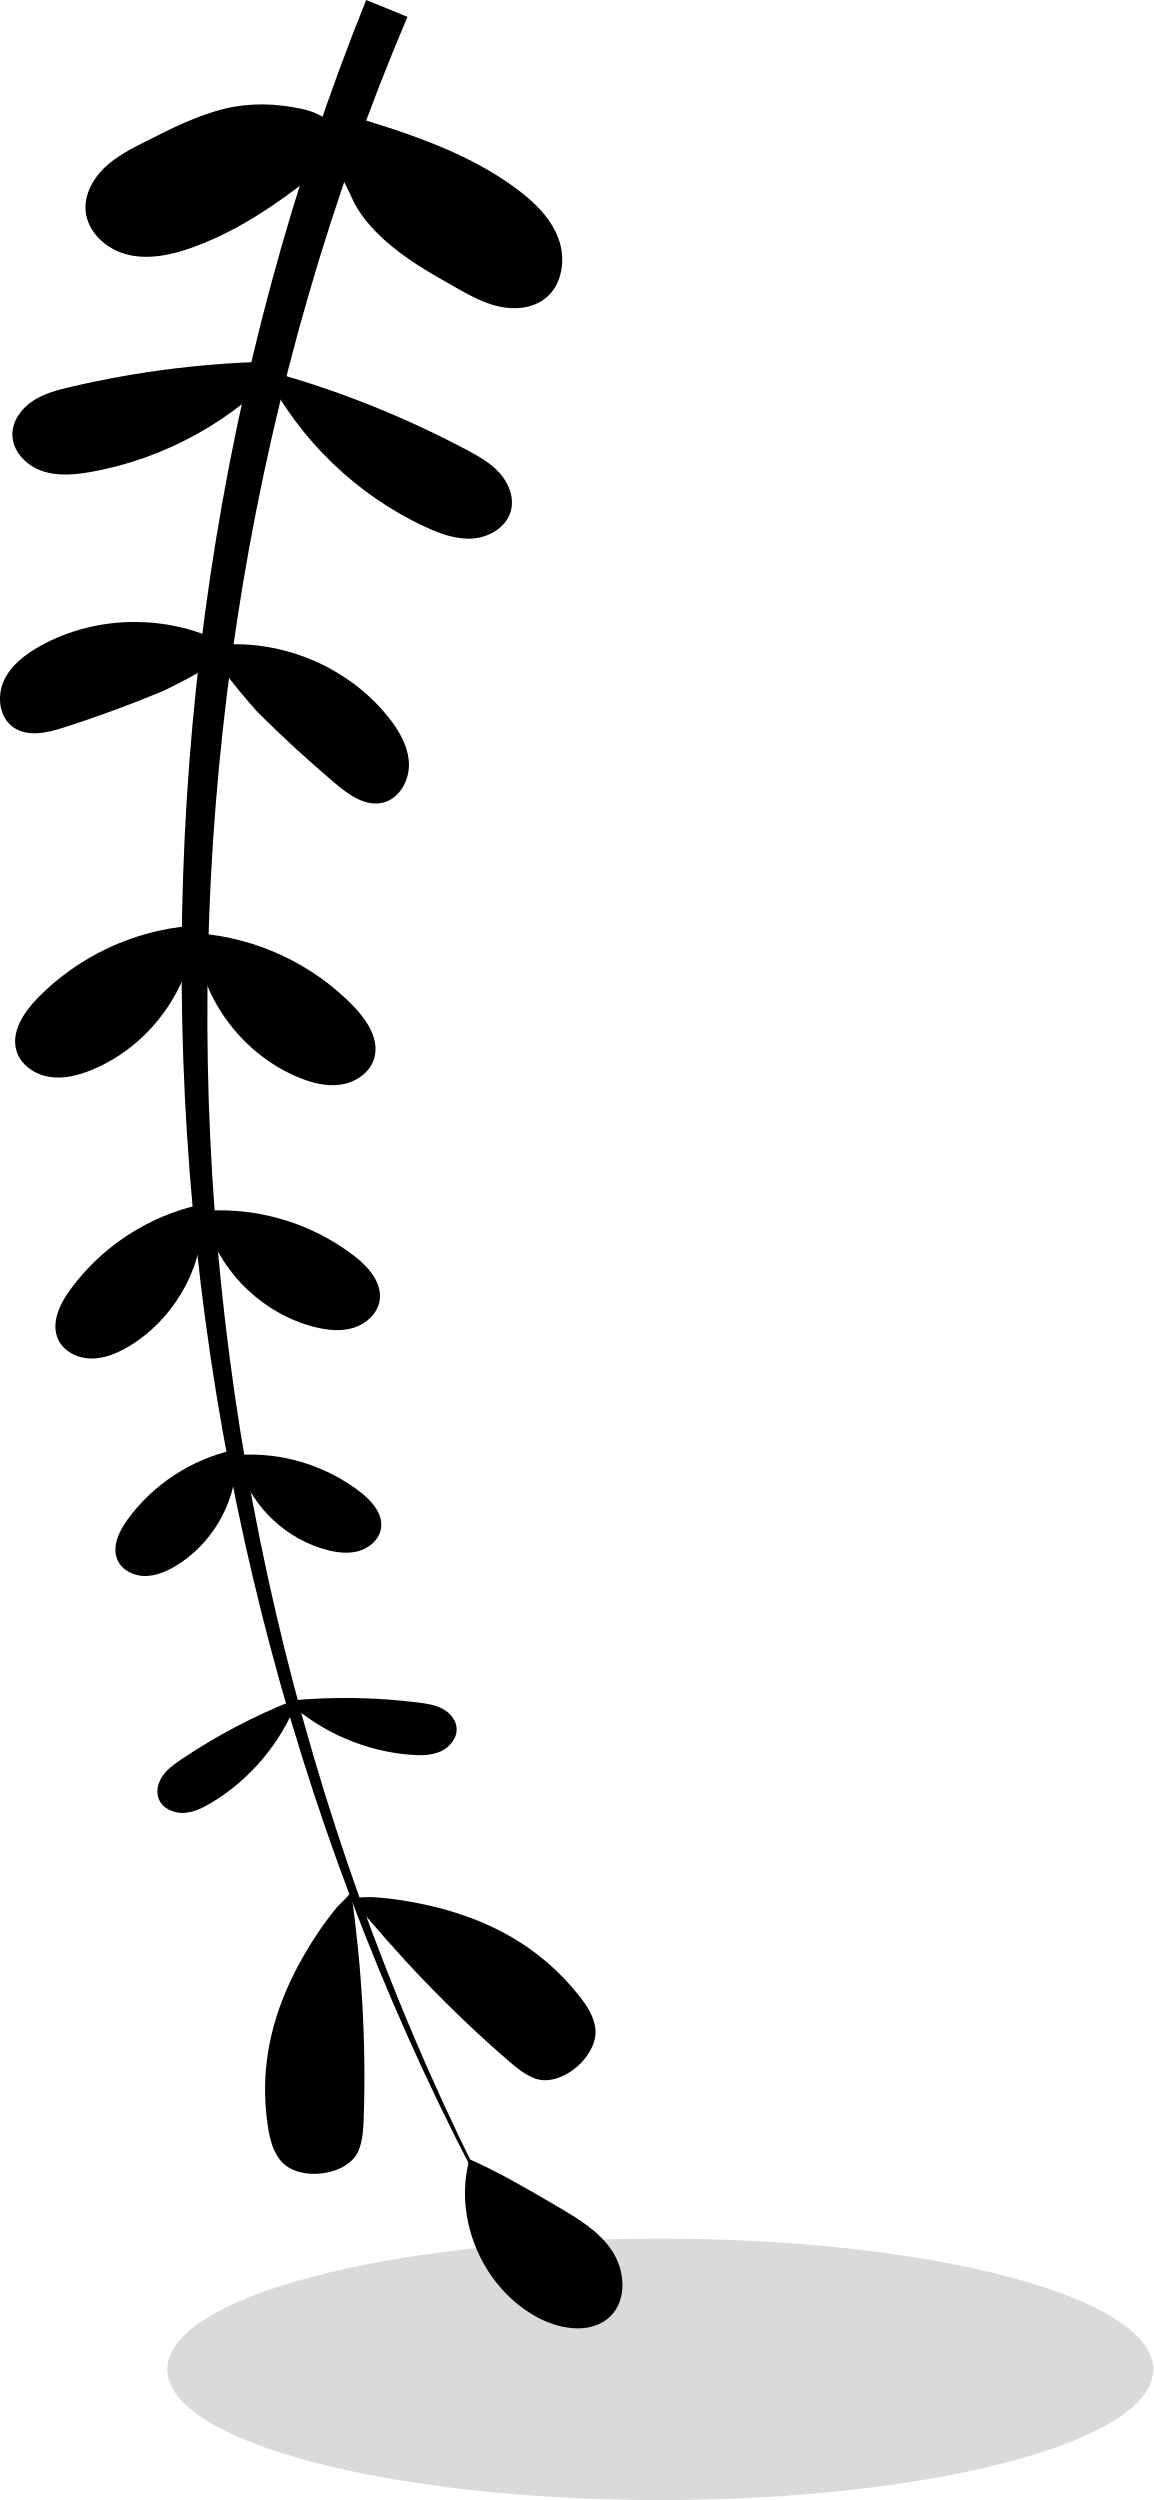
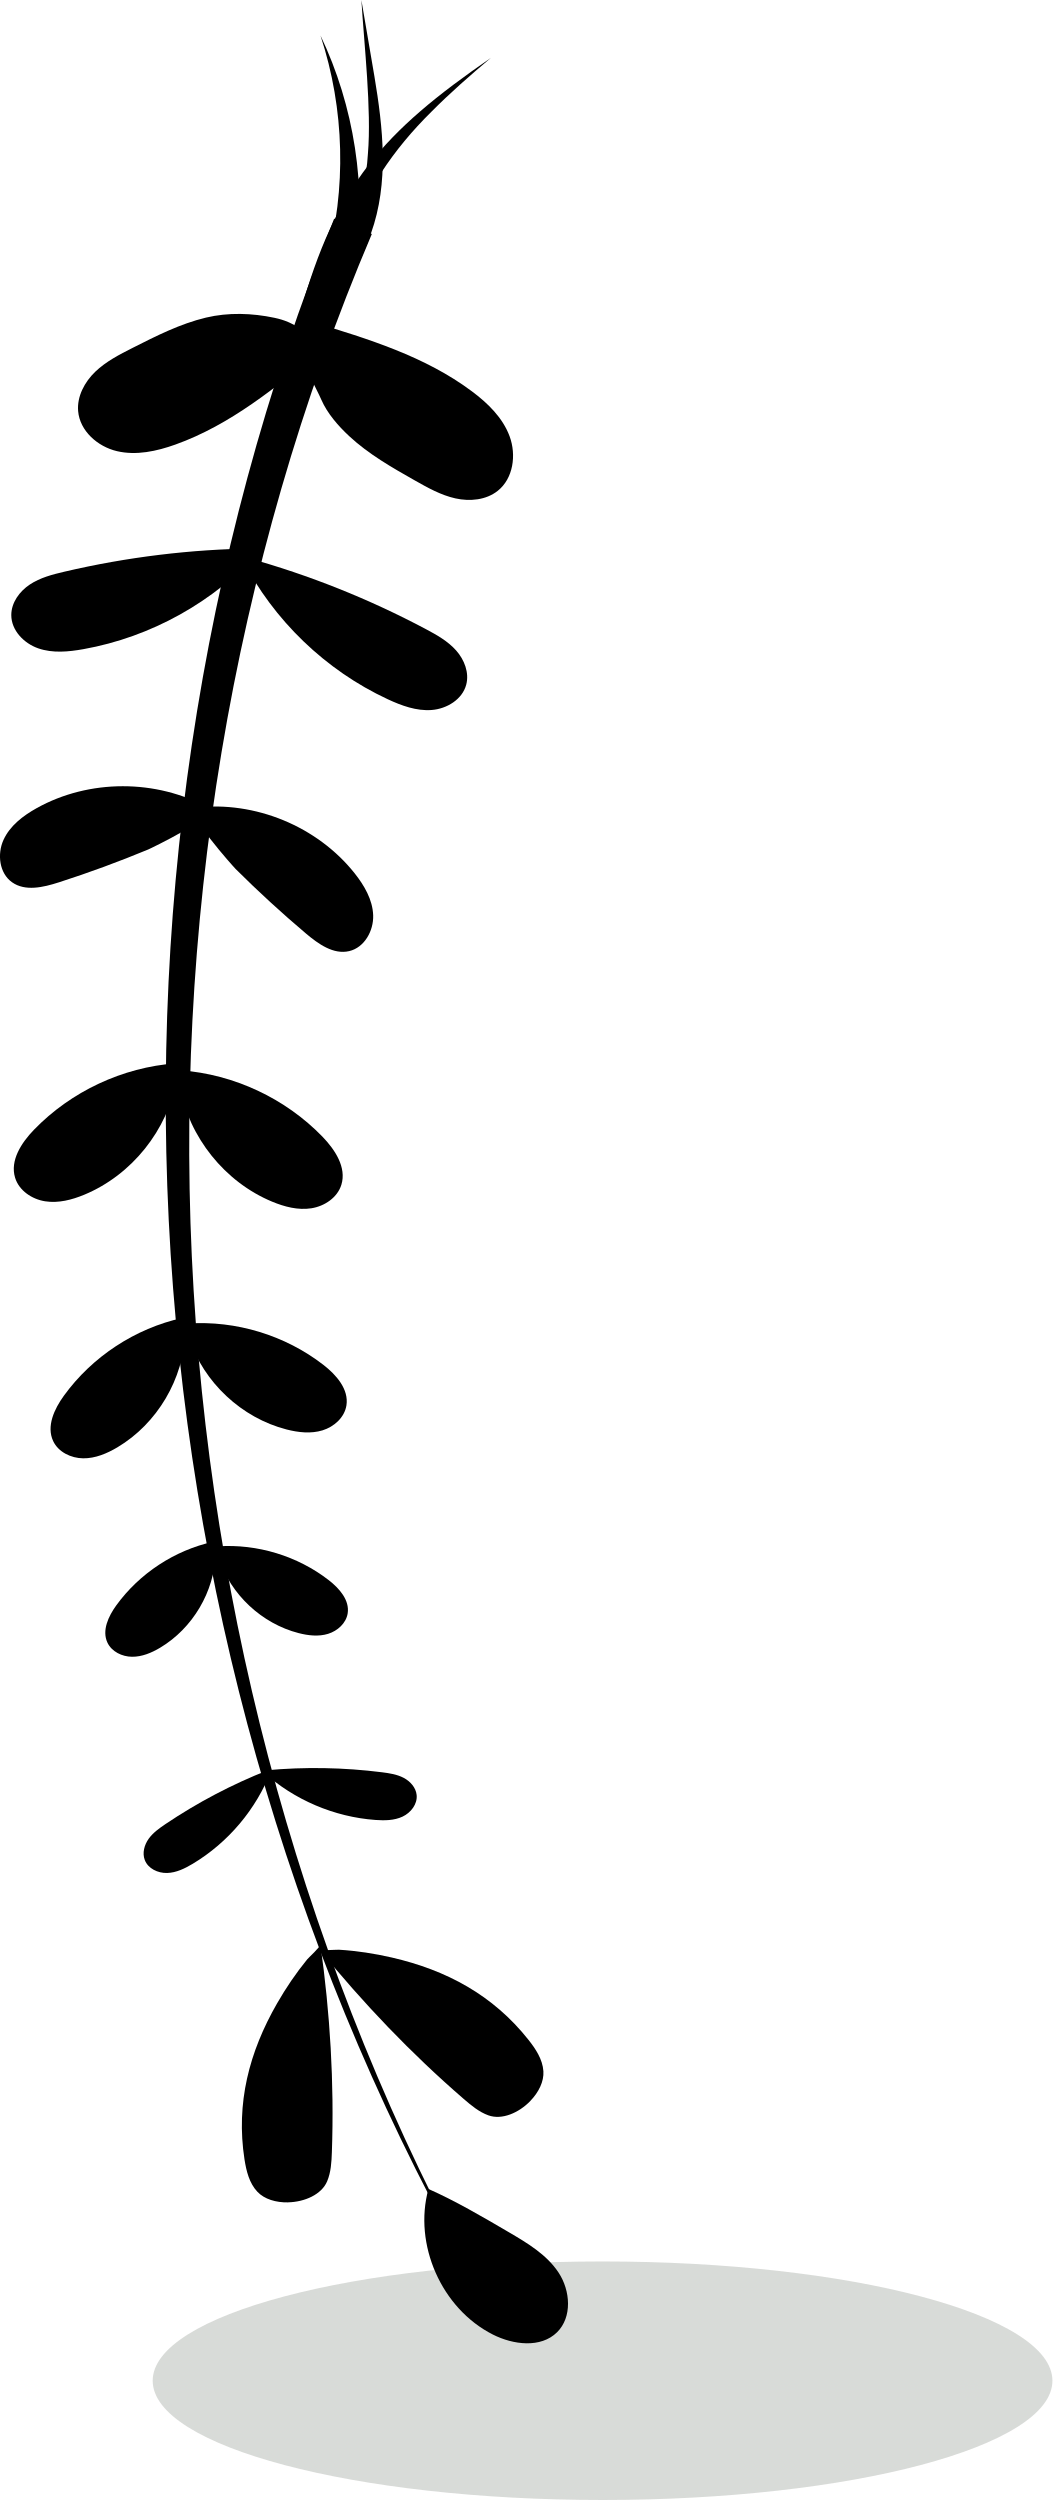
- <svg xmlns="http://www.w3.org/2000/svg" id="Camada_1" data-name="Camada 1" viewBox="0 0 212.56 460.77">
+ <svg xmlns="http://www.w3.org/2000/svg" id="Camada_1" data-name="Camada 1" viewBox="0 0 212.56 504.93">
  <defs>
    <style>
      .cls-1 {
        fill: #3d493a;
        opacity: .2;
      }
    </style>
  </defs>
-   <ellipse class="cls-1" cx="121.7" cy="436.69" rx="90.86" ry="24.09" />
-   <path d="M100.53,424.15C27.72,297.34,18.02,137.42,75.1,3.1c0,0-7.61-3.1-7.61-3.1C12.35,136.79,24.86,297.89,100.53,424.15h0Z" />
-   <path d="M70.52,43.92c3.92,3.65,8.63,6.33,13.29,8.97,2.6,1.47,5.25,2.96,8.17,3.61,2.92.65,6.2.34,8.54-1.52,3.15-2.49,3.8-7.24,2.41-11.01-1.39-3.77-4.41-6.7-7.63-9.1-9.44-7.06-20.98-10.6-32.27-14.02-.27-.08-1.04,3.78-1.08,4.14-.16,1.33.08,2.49.14,3.8.13,3.06,1.64,5.1,2.8,7.76,1.22,2.8,3.41,5.3,5.63,7.37Z" />
-   <path d="M64.95,26.51c.41-.34-3.85-3.97-4.28-4.26-1.74-1.15-3.16-1.78-5.23-2.22-4.54-.96-9.32-1.12-13.85-.04-5.21,1.25-10.04,3.7-14.82,6.12-2.67,1.35-5.37,2.74-7.53,4.81-2.15,2.07-3.71,4.98-3.46,7.95.34,4,3.93,7.17,7.84,8.09,3.91.92,8.02.02,11.8-1.33,11.1-3.97,20.43-11.63,29.52-19.14Z" />
-   <path d="M48.93,68.78c6.31,12.33,16.82,22.45,29.37,28.29,2.79,1.3,5.8,2.41,8.87,2.18,3.07-.23,6.2-2.13,6.99-5.1.65-2.42-.37-5.05-2.03-6.92-1.66-1.87-3.89-3.13-6.11-4.31-11.44-6.08-23.54-10.92-36.01-14.39-.52,1.11,0,2.59,1.1,3.13" />
-   <path d="M52.49,67.12c-9.25,10.3-22,17.4-35.63,19.84-3.03.54-6.22.85-9.13-.16-2.91-1.01-5.45-3.64-5.45-6.72,0-2.51,1.65-4.78,3.74-6.17,2.09-1.39,4.57-2.03,7.01-2.6,12.61-2.95,25.54-4.53,38.5-4.69.22,1.21-.66,2.51-1.86,2.74" />
-   <path d="M53.21,313.77c6.19,5.6,14.29,9.06,22.62,9.66,1.85.13,3.78.12,5.47-.67,1.68-.79,3.04-2.53,2.85-4.37-.15-1.5-1.29-2.77-2.63-3.47-1.34-.7-2.87-.93-4.36-1.12-7.75-.98-15.6-1.12-23.38-.4-.06.74.55,1.46,1.29,1.53" />
-   <path d="M54.77,313.47c-3.01,7.79-8.68,14.52-15.84,18.81-1.59.95-3.33,1.81-5.18,1.86-1.86.05-3.85-.89-4.51-2.62-.54-1.41-.09-3.05.78-4.28.88-1.23,2.14-2.12,3.39-2.97,6.48-4.36,13.43-8.02,20.7-10.89.38.63.16,1.55-.46,1.95" />
-   <path d="M61.8,144.4c2.49,2.1,5.54,4.29,8.72,3.55,3.07-.71,4.96-4.09,4.85-7.24-.11-3.15-1.8-6.03-3.76-8.5-7.54-9.47-20.12-14.65-32.14-13.24-2.56.57,7.76,12.03,8.13,12.4,4.55,4.53,9.29,8.88,14.19,13.02Z" />
-   <path d="M11.85,134.06c-3.11,1-6.76,1.86-9.42-.03-2.57-1.82-3.03-5.67-1.73-8.54,1.3-2.87,3.95-4.89,6.71-6.43,10.57-5.89,24.18-5.9,34.76-.03,2.15,1.5-11.75,8.18-12.23,8.38-5.93,2.46-11.96,4.68-18.08,6.65Z" />
-   <path d="M36.34,175.35c1.81,10.18,9.07,19.23,18.62,23.2,2.5,1.04,5.24,1.76,7.92,1.34,2.68-.42,5.28-2.17,6.07-4.76,1.07-3.49-1.28-7.07-3.81-9.69-7.49-7.74-17.87-12.61-28.61-13.41" />
-   <path d="M35.66,173.94c-1.81,10.18-9.07,19.23-18.62,23.2-2.5,1.04-5.24,1.76-7.92,1.34-2.68-.42-5.28-2.17-6.07-4.76-1.07-3.49,1.28-7.07,3.81-9.69,7.49-7.74,17.87-12.61,28.61-13.41" />
-   <path d="M38.2,226.15c2.93,8.89,10.6,16.07,19.67,18.4,2.38.61,4.92.9,7.27.18,2.35-.72,4.45-2.62,4.83-5.04.51-3.26-2.05-6.17-4.66-8.19-7.71-5.97-17.64-9-27.37-8.34" />
-   <path d="M37.41,224.98c-.31,9.36-5.65,18.4-13.7,23.19-2.11,1.25-4.47,2.25-6.92,2.22-2.45-.03-5.01-1.26-6.05-3.48-1.41-2.99.23-6.5,2.17-9.17,5.72-7.9,14.4-13.59,23.92-15.7" />
-   <path d="M44.2,270.61c2.4,7.29,8.68,13.16,16.11,15.07,1.95.5,4.03.74,5.95.15,1.92-.59,3.65-2.15,3.96-4.13.42-2.67-1.68-5.05-3.82-6.71-6.31-4.89-14.45-7.37-22.42-6.83" />
-   <path d="M43.55,269.65c-.25,7.67-4.63,15.07-11.22,19-1.73,1.03-3.66,1.84-5.67,1.82-2.01-.02-4.1-1.03-4.96-2.85-1.15-2.45.19-5.32,1.78-7.52,4.68-6.47,11.8-11.14,19.59-12.86" />
-   <path d="M86.53,397.97c-3.08,11.19,2.66,24.16,13.01,29.39,4.13,2.09,9.68,2.79,12.97-.46,3.1-3.06,2.7-8.41.31-12.04-2.39-3.63-6.28-5.96-10.04-8.16-5.42-3.18-10.84-6.35-16.25-8.74Z" />
-   <path d="M58.18,400.66c-2.41.05-4.78-.63-6.2-2.15-1.64-1.74-2.23-4.19-2.6-6.54-1.75-11.35.93-21.66,6.58-31.5,1.79-3.12,3.82-6.12,6.1-8.91.29-.35,2.71-2.56,2.65-2.99,1.96,13.92,2.81,27.88,2.32,41.94-.07,2-.18,4.06-.96,5.9-1.13,2.67-4.55,4.17-7.89,4.24Z" />
-   <path d="M107.11,380.18c1.68-1.73,2.78-3.93,2.64-6.01-.16-2.38-1.55-4.49-3.03-6.35-7.13-9-16.51-14.05-27.56-16.6-3.51-.81-7.09-1.36-10.68-1.58-.45-.03-3.72.24-3.99-.09,8.87,10.9,18.53,21.03,29.17,30.23,1.52,1.31,3.09,2.63,4.98,3.31,2.73.99,6.15-.5,8.47-2.9Z" />
+   <ellipse class="cls-1" cx="121.7" cy="480.84" rx="90.86" ry="24.09" />
+   <path d="M100.53,468.31C27.72,341.5,18.02,181.58,75.1,47.26c0,0-7.61-3.1-7.61-3.1C12.35,180.94,24.86,342.04,100.53,468.31h0Z" />
+   <path d="M70.52,88.08c3.92,3.65,8.63,6.33,13.29,8.97,2.6,1.47,5.25,2.96,8.17,3.61,2.92.65,6.2.34,8.54-1.52,3.15-2.49,3.8-7.24,2.41-11.01-1.39-3.77-4.41-6.7-7.63-9.1-9.44-7.06-20.98-10.6-32.27-14.02-.27-.08-1.04,3.78-1.08,4.14-.16,1.33.08,2.49.14,3.8.13,3.06,1.64,5.1,2.8,7.76,1.22,2.8,3.41,5.3,5.63,7.37Z" />
+   <path d="M64.95,70.67c.41-.34-3.85-3.97-4.28-4.26-1.74-1.15-3.16-1.78-5.23-2.22-4.54-.96-9.32-1.12-13.85-.04-5.21,1.25-10.04,3.7-14.82,6.12-2.67,1.35-5.37,2.74-7.53,4.81-2.15,2.07-3.71,4.98-3.46,7.95.34,4,3.93,7.17,7.84,8.09,3.91.92,8.02.02,11.8-1.33,11.1-3.97,20.43-11.63,29.52-19.14Z" />
+   <path d="M48.93,112.93c6.31,12.33,16.82,22.45,29.37,28.29,2.79,1.3,5.8,2.41,8.87,2.18s6.2-2.13,6.99-5.1c.65-2.42-.37-5.05-2.03-6.92s-3.89-3.13-6.11-4.31c-11.44-6.08-23.54-10.92-36.01-14.39-.52,1.11,0,2.59,1.1,3.13" />
+   <path d="M52.49,111.27c-9.25,10.3-22,17.4-35.63,19.84-3.03.54-6.22.85-9.13-.16-2.91-1.01-5.45-3.64-5.45-6.72,0-2.51,1.65-4.78,3.74-6.17,2.09-1.39,4.57-2.03,7.01-2.6,12.61-2.95,25.54-4.53,38.5-4.69.22,1.21-.66,2.51-1.86,2.74" />
+   <path d="M53.21,357.92c6.19,5.6,14.29,9.06,22.62,9.66,1.85.13,3.78.12,5.47-.67,1.68-.79,3.04-2.53,2.85-4.37-.15-1.5-1.29-2.77-2.63-3.47-1.34-.7-2.87-.93-4.36-1.12-7.75-.98-15.6-1.12-23.38-.4-.06.74.55,1.46,1.29,1.53" />
+   <path d="M54.77,357.62c-3.01,7.79-8.68,14.52-15.84,18.81-1.59.95-3.33,1.81-5.18,1.86-1.86.05-3.85-.89-4.51-2.62-.54-1.41-.09-3.05.78-4.28.88-1.23,2.14-2.12,3.39-2.97,6.48-4.36,13.43-8.02,20.7-10.89.38.63.16,1.55-.46,1.95" />
+   <path d="M61.8,188.55c2.49,2.1,5.54,4.29,8.72,3.55,3.07-.71,4.96-4.09,4.85-7.24-.11-3.15-1.8-6.03-3.76-8.5-7.54-9.47-20.12-14.65-32.14-13.24-2.56.57,7.76,12.03,8.13,12.4,4.55,4.53,9.29,8.88,14.19,13.02Z" />
+   <path d="M11.85,178.22c-3.11,1-6.76,1.86-9.42-.03-2.57-1.82-3.03-5.67-1.73-8.54,1.3-2.87,3.95-4.89,6.71-6.43,10.57-5.89,24.18-5.9,34.76-.03,2.15,1.5-11.75,8.18-12.23,8.38-5.93,2.46-11.96,4.68-18.08,6.65Z" />
+   <path d="M36.34,219.5c1.81,10.18,9.07,19.23,18.62,23.2,2.5,1.04,5.24,1.76,7.92,1.34,2.68-.42,5.28-2.17,6.07-4.76,1.07-3.49-1.28-7.07-3.81-9.69-7.49-7.74-17.87-12.61-28.61-13.41" />
+   <path d="M35.66,218.09c-1.81,10.18-9.07,19.23-18.62,23.2-2.5,1.04-5.24,1.76-7.92,1.34-2.68-.42-5.28-2.17-6.07-4.76-1.07-3.49,1.28-7.07,3.81-9.69,7.49-7.74,17.87-12.61,28.61-13.41" />
+   <path d="M38.2,270.31c2.93,8.89,10.6,16.07,19.67,18.4,2.38.61,4.92.9,7.27.18,2.35-.72,4.45-2.62,4.83-5.04.51-3.26-2.05-6.17-4.66-8.19-7.71-5.97-17.64-9-27.37-8.34" />
+   <path d="M37.41,269.13c-.31,9.36-5.65,18.4-13.7,23.19-2.11,1.25-4.47,2.25-6.92,2.22-2.45-.03-5.01-1.26-6.05-3.48-1.41-2.99.23-6.5,2.17-9.17,5.72-7.9,14.4-13.59,23.92-15.7" />
+   <path d="M44.2,314.77c2.4,7.29,8.68,13.16,16.11,15.07,1.95.5,4.03.74,5.95.15,1.92-.59,3.65-2.15,3.96-4.13.42-2.67-1.68-5.05-3.82-6.71-6.31-4.89-14.45-7.37-22.42-6.83" />
+   <path d="M43.55,313.8c-.25,7.67-4.63,15.07-11.22,19-1.73,1.03-3.66,1.84-5.67,1.82-2.01-.02-4.1-1.03-4.96-2.85-1.15-2.45.19-5.32,1.78-7.52,4.68-6.47,11.8-11.14,19.59-12.86" />
+   <path d="M86.53,442.12c-3.08,11.19,2.66,24.16,13.01,29.39,4.13,2.09,9.68,2.79,12.97-.46,3.1-3.06,2.7-8.41.31-12.04-2.39-3.63-6.28-5.96-10.04-8.16-5.42-3.18-10.84-6.35-16.25-8.74Z" />
+   <path d="M58.18,444.82c-2.41.05-4.78-.63-6.2-2.15-1.64-1.74-2.23-4.19-2.6-6.54-1.75-11.35.93-21.66,6.58-31.5,1.79-3.12,3.82-6.12,6.1-8.91.29-.35,2.71-2.56,2.65-2.99,1.96,13.92,2.81,27.88,2.32,41.94-.07,2-.18,4.06-.96,5.9-1.13,2.67-4.55,4.17-7.89,4.24Z" />
+   <path d="M107.11,424.33c1.68-1.73,2.78-3.93,2.64-6.01-.16-2.38-1.55-4.49-3.03-6.35-7.13-9-16.51-14.05-27.56-16.6-3.51-.81-7.09-1.36-10.68-1.58-.45-.03-3.72.24-3.99-.09,8.87,10.9,18.53,21.03,29.17,30.23,1.52,1.31,3.09,2.63,4.98,3.31,2.73.99,6.15-.5,8.47-2.9Z" />
+   <g>
+     <path d="M65.95,52.84c4.02-14.6,3.71-30.71-1.22-45.66,6.79,14.2,9.4,30.69,7.1,46.87-.74,4.17-6.84,2.92-5.88-1.21h0Z" />
+     <path d="M60.6,63.27c7.19-25.92,16.72-36.55,38.54-51.58-4.15,3.5-8.23,7.07-12.03,10.9-7.61,7.52-13.73,16.35-16.85,26.62-1.64,5.02-2.81,10.22-3.84,15.48-.94,4.03-6.85,2.61-5.83-1.42h0Z" />
+     <path d="M62.59,57.95c6.61-7.62,11.15-16.7,11.72-26.91.75-8.9-.77-21.99-1.32-31.04,0,0,2.63,15.42,2.63,15.42,1.74,10.42,2.99,21.45-.7,31.74-1.78,5.2-4.49,10.01-7.57,14.46-.94,1.36-2.82,1.7-4.18.76-1.46-1-1.73-3.09-.57-4.42h0Z" />
+   </g>
</svg>
